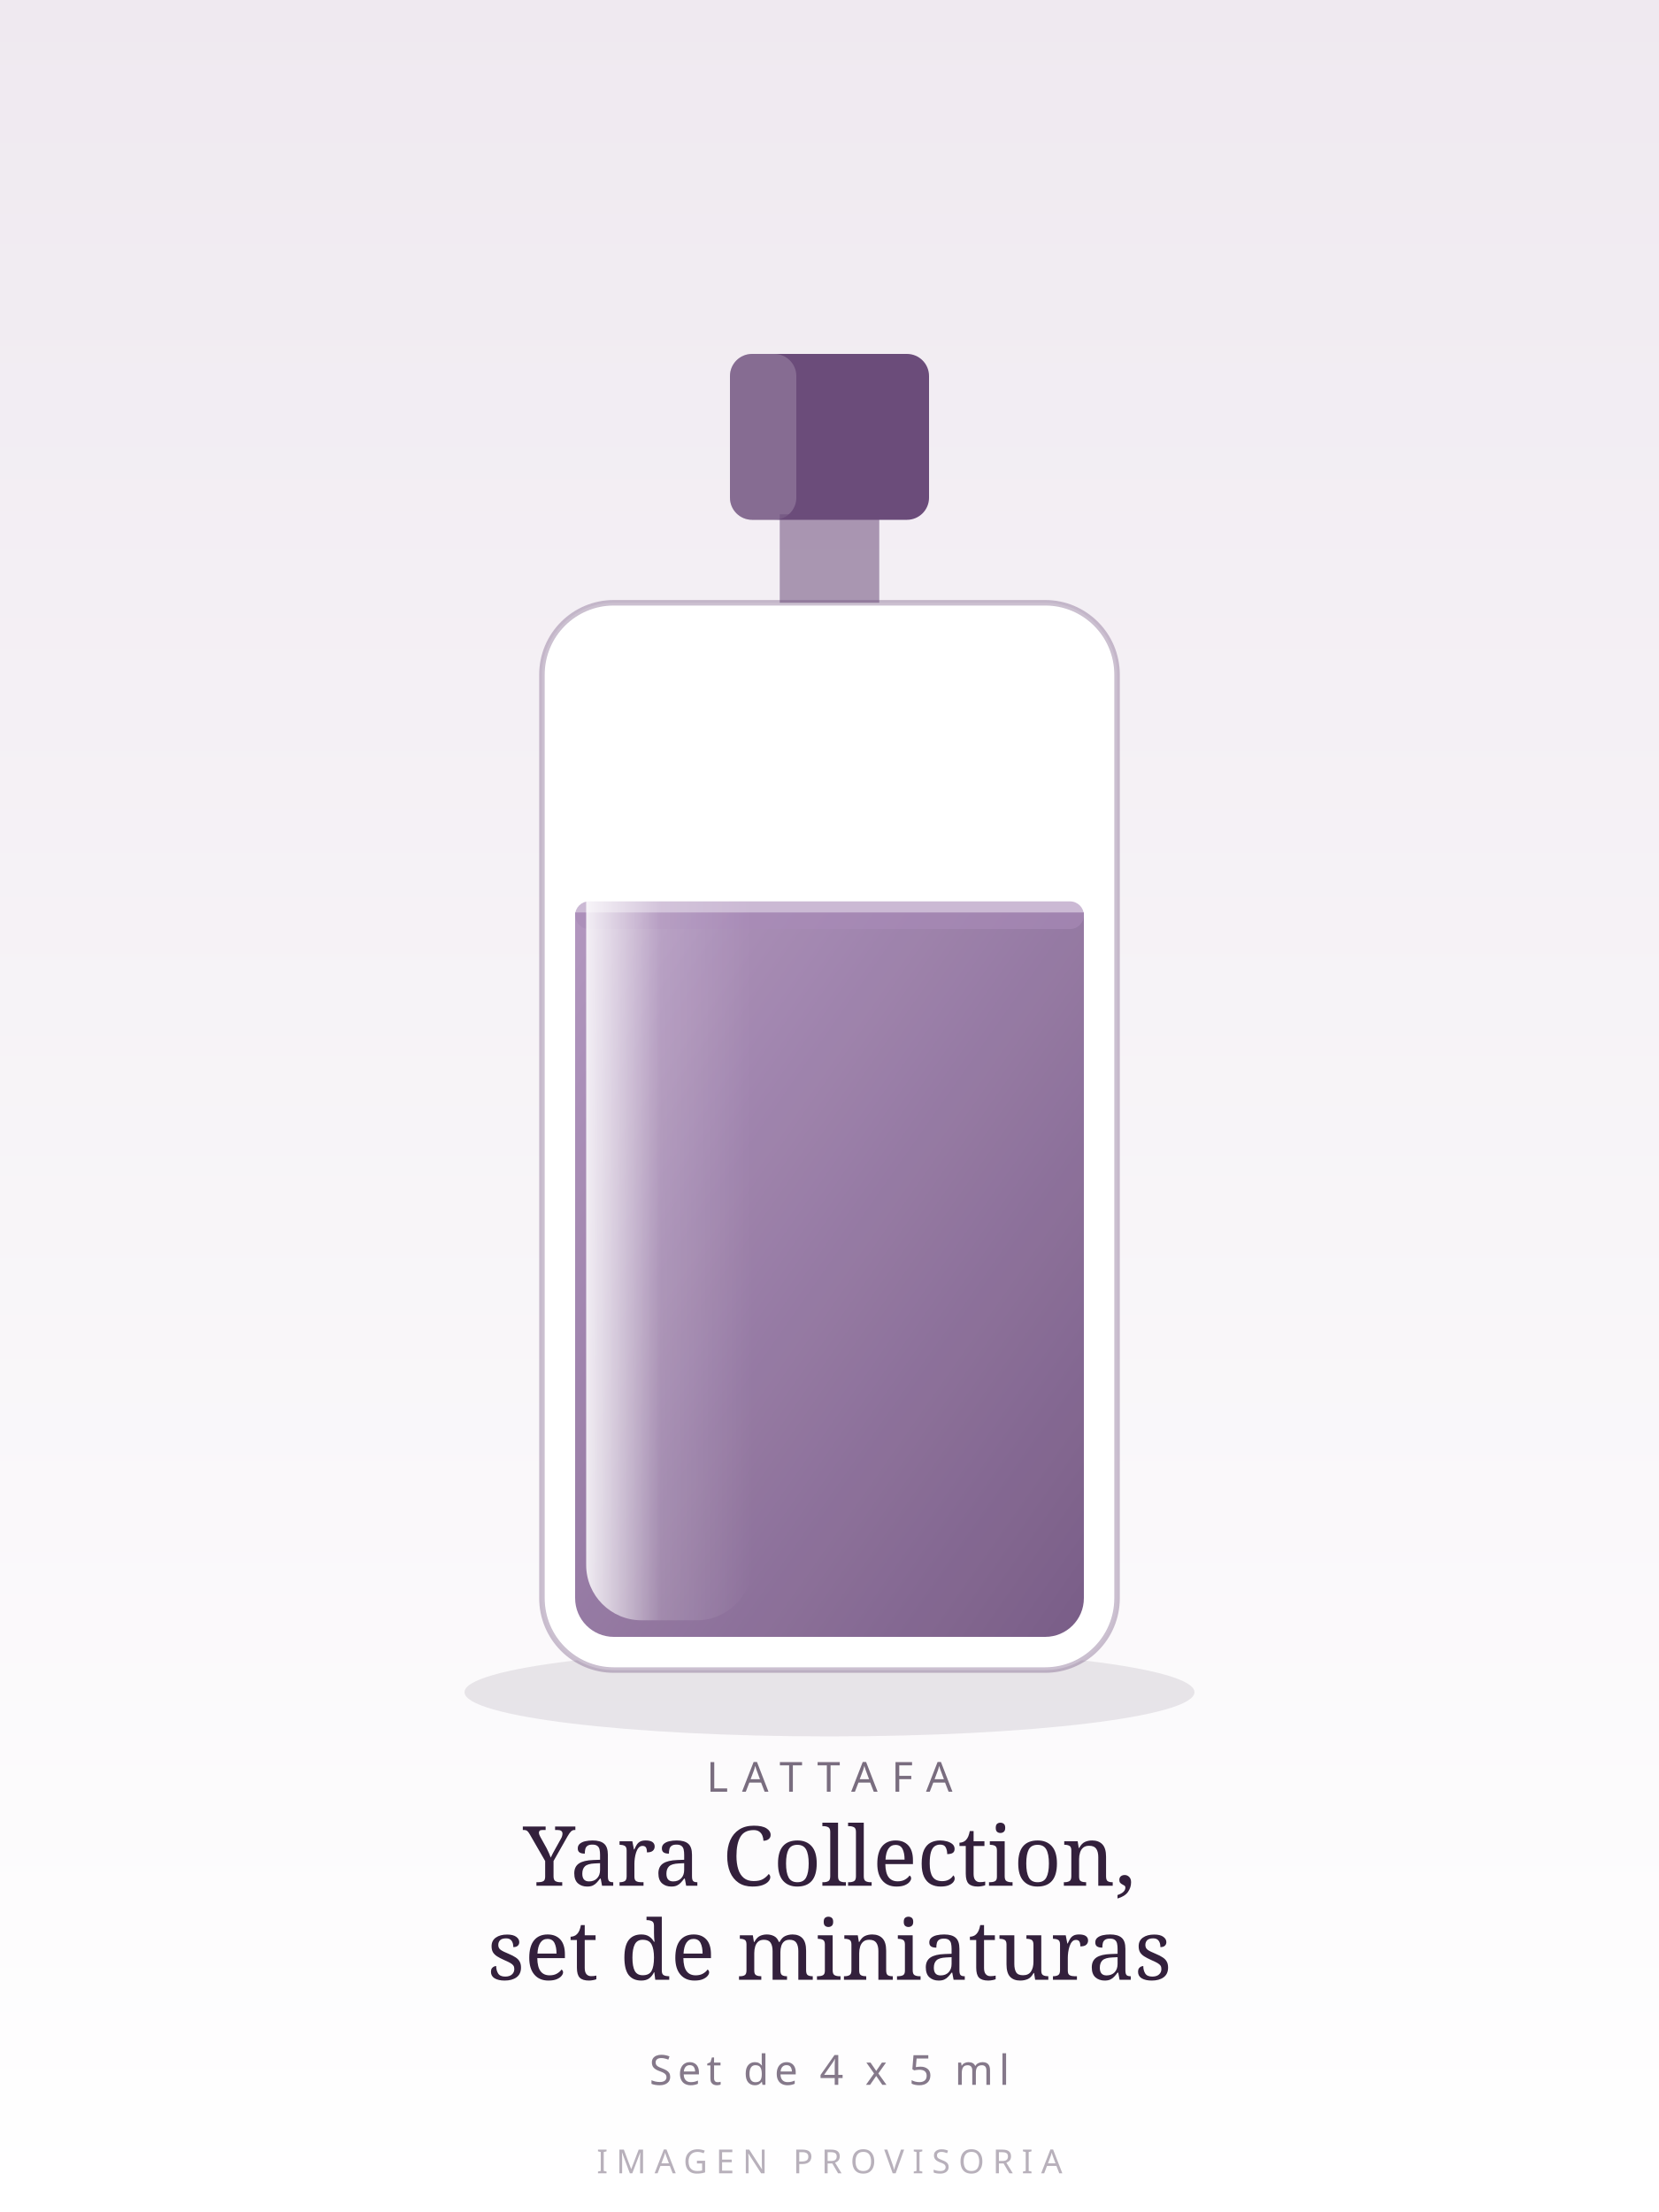
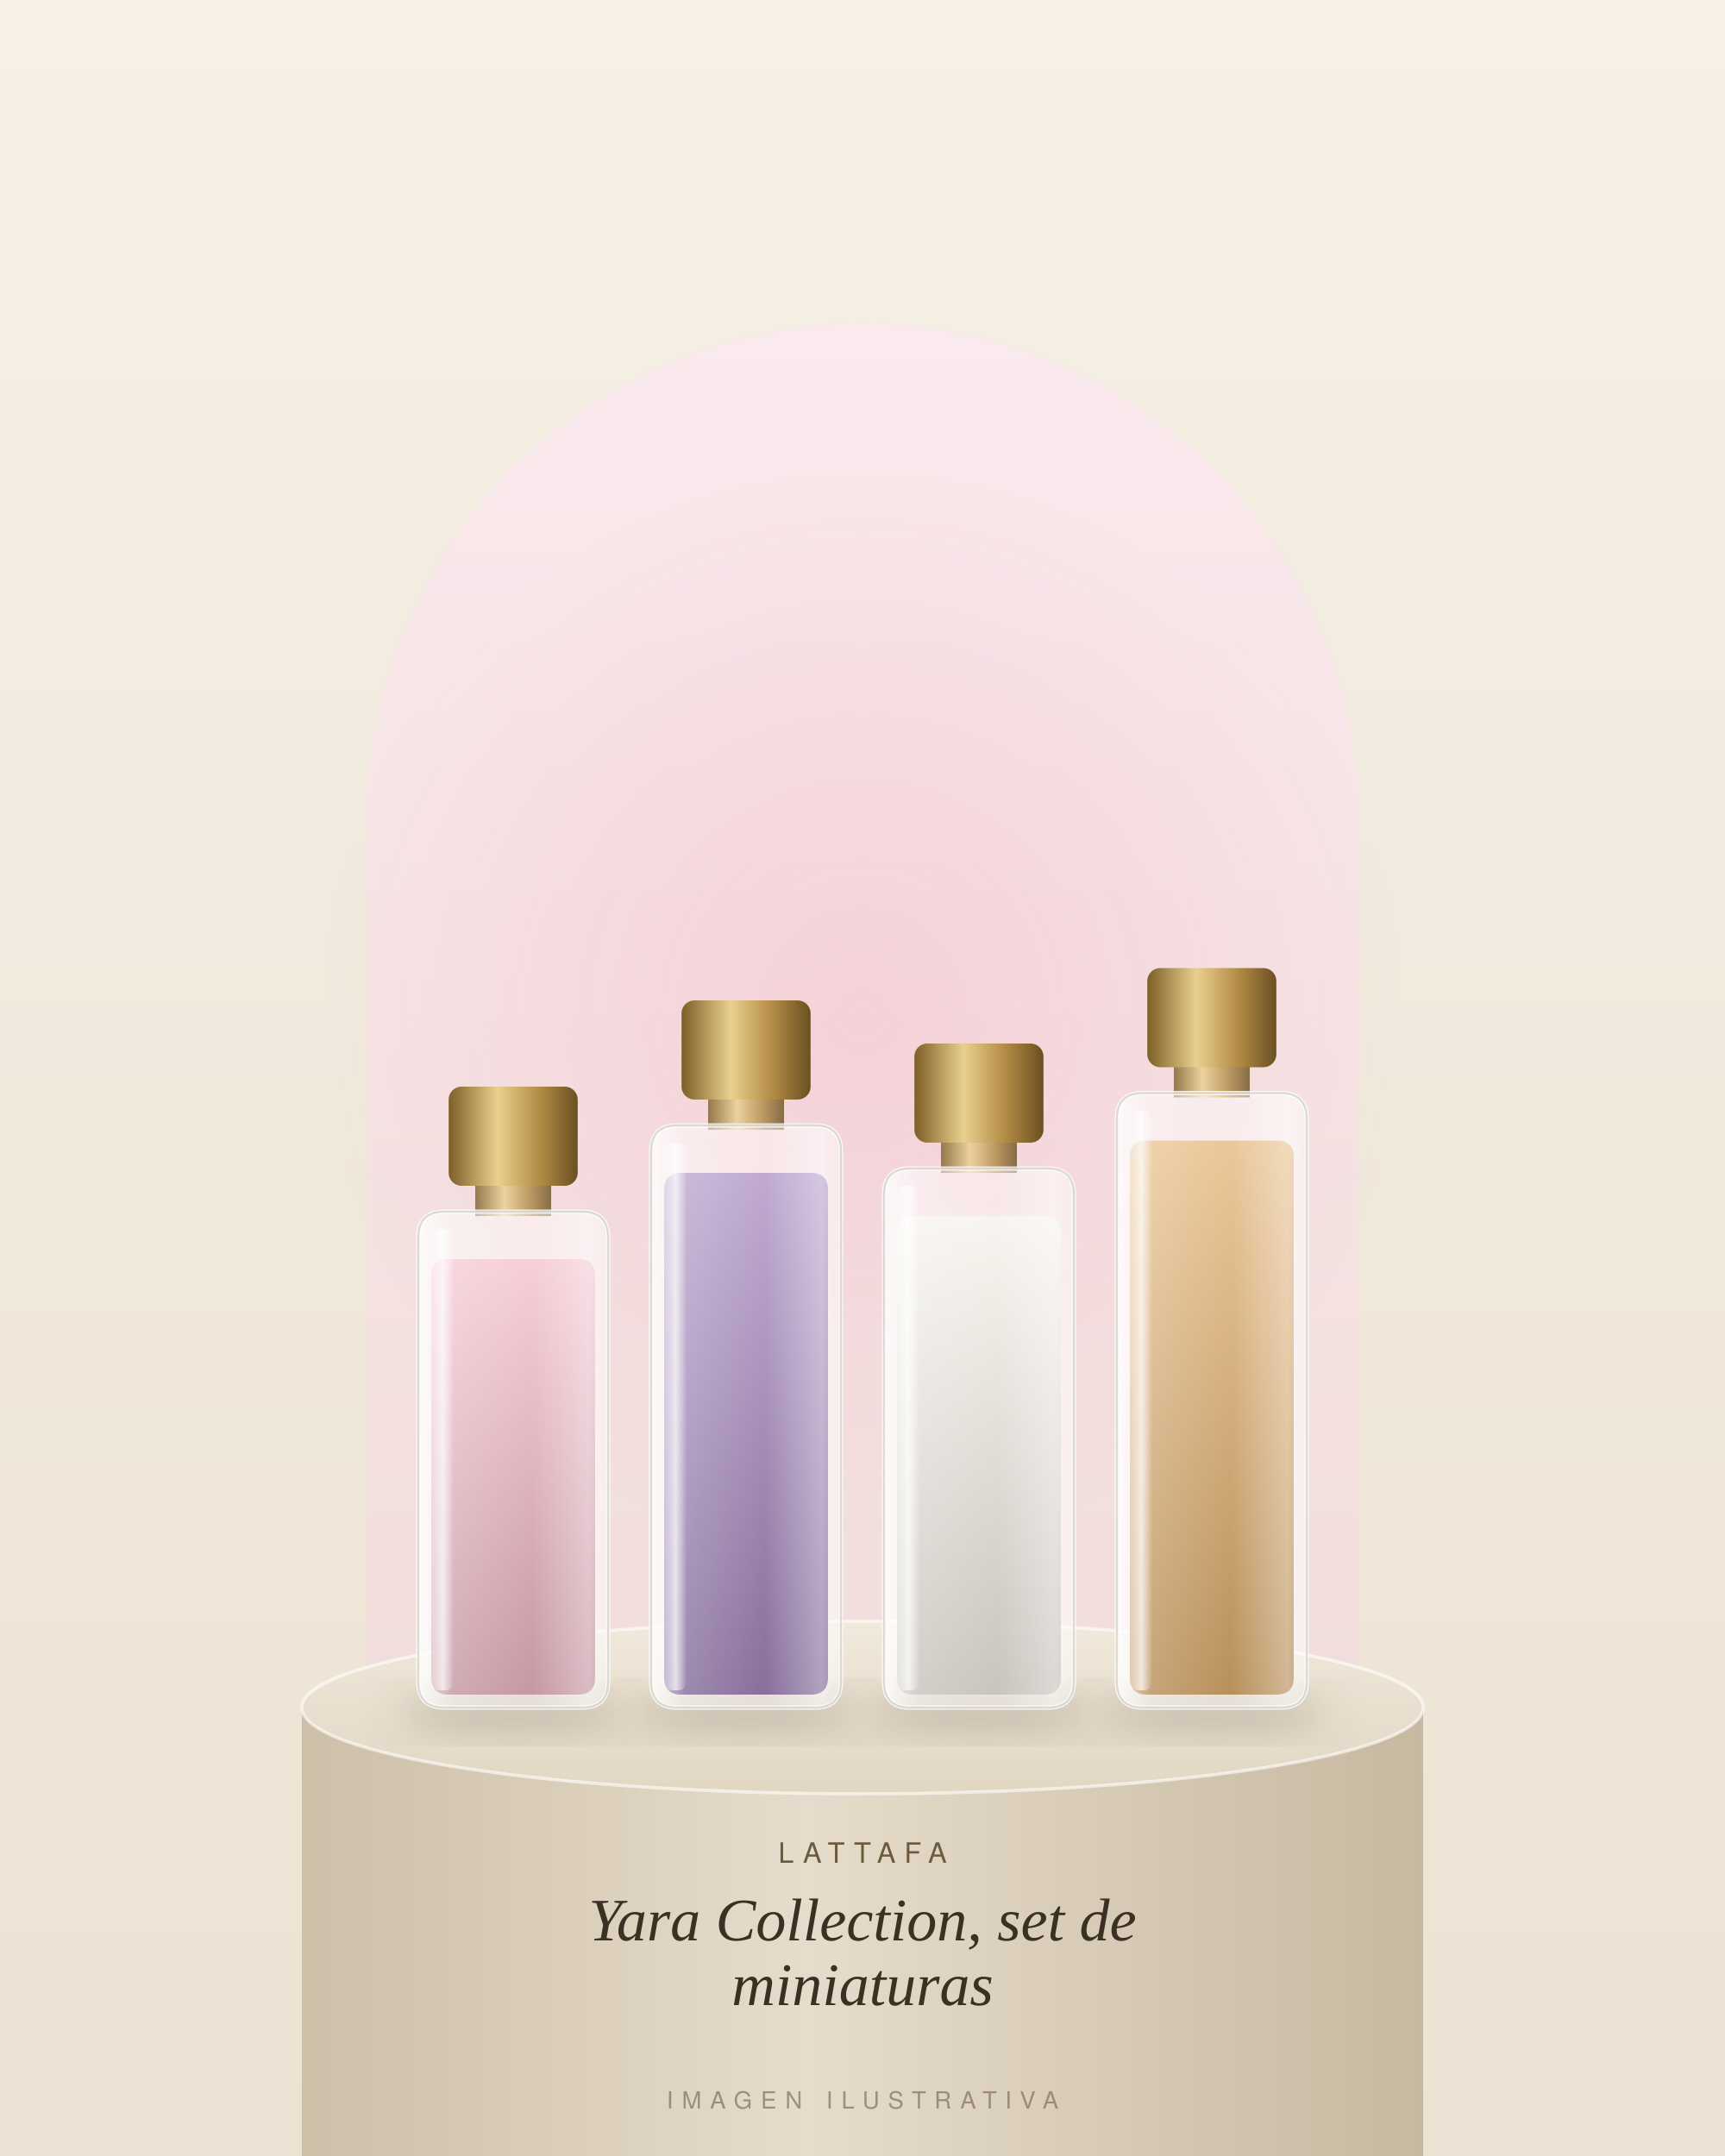
- <svg xmlns="http://www.w3.org/2000/svg" viewBox="0 0 600 800" width="600" height="800" role="img" aria-label="Lattafa Yara Collection, set de miniaturas">
+ <svg xmlns="http://www.w3.org/2000/svg" viewBox="0 0 800 1000" width="800" height="1000" role="img" aria-label="Lattafa Yara Collection, set de miniaturas">
  <defs>
    <linearGradient id="fondo" x1="0" y1="0" x2="0" y2="1">
-       <stop offset="0%" stop-color="#efe9f0" />
-       <stop offset="100%" stop-color="#ffffff" />
+       <stop offset="0" stop-color="#f6f0e6" />
+       <stop offset="1" stop-color="#ece2d3" />
    </linearGradient>
-     <linearGradient id="liquido" x1="0" y1="0" x2="1" y2="1">
-       <stop offset="0%" stop-color="#a98bb8" />
-       <stop offset="100%" stop-color="#6b4c7a" />
+     <linearGradient id="arco" x1="0" y1="0" x2="0" y2="1">
+       <stop offset="0" stop-color="#fae9ed" />
+       <stop offset="1" stop-color="#f1dedb" />
+     </linearGradient>
+     <radialGradient id="halo" cx="0.5" cy="0.5" r="0.5">
+       <stop offset="0" stop-color="#f3c2cf" stop-opacity="0.55" />
+       <stop offset="1" stop-color="#f3c2cf" stop-opacity="0" />
+     </radialGradient>
+     <linearGradient id="podioCuerpo" x1="0" y1="0" x2="1" y2="0">
+       <stop offset="0" stop-color="#cdbfa8" />
+       <stop offset="0.45" stop-color="#e6dccb" />
+       <stop offset="1" stop-color="#c7b8a0" />
+     </linearGradient>
+     <linearGradient id="podioTapa" x1="0" y1="0" x2="0" y2="1">
+       <stop offset="0" stop-color="#f1e9dc" />
+       <stop offset="1" stop-color="#e2d6c3" />
+     </linearGradient>
+     <linearGradient id="liquido" x1="0" y1="0" x2="0" y2="1">
+       <stop offset="0" stop-color="#f5cad5" />
+       <stop offset="0.55" stop-color="#f0b3c3" />
+       <stop offset="1" stop-color="#bb8c98" />
+     </linearGradient>
+     <linearGradient id="liquidoLado" x1="0" y1="0" x2="1" y2="0">
+       <stop offset="0" stop-color="#000" stop-opacity="0.18" />
+       <stop offset="0.35" stop-color="#000" stop-opacity="0" />
+       <stop offset="0.7" stop-color="#000" stop-opacity="0" />
+       <stop offset="1" stop-color="#000" stop-opacity="0.22" />
+     </linearGradient>
+     <linearGradient id="vidrio" x1="0" y1="0" x2="1" y2="0">
+       <stop offset="0" stop-color="#ffffff" stop-opacity="0.75" />
+       <stop offset="0.18" stop-color="#ffffff" stop-opacity="0.25" />
+       <stop offset="0.6" stop-color="#ffffff" stop-opacity="0.08" />
+       <stop offset="0.9" stop-color="#ffffff" stop-opacity="0.4" />
+       <stop offset="1" stop-color="#ffffff" stop-opacity="0.15" />
    </linearGradient>
    <linearGradient id="brillo" x1="0" y1="0" x2="1" y2="0">
-       <stop offset="0%" stop-color="#ffffff" stop-opacity="0.85" />
-       <stop offset="45%" stop-color="#ffffff" stop-opacity="0.15" />
-       <stop offset="100%" stop-color="#ffffff" stop-opacity="0" />
+       <stop offset="0" stop-color="#ffffff" stop-opacity="0" />
+       <stop offset="0.5" stop-color="#ffffff" stop-opacity="0.85" />
+       <stop offset="1" stop-color="#ffffff" stop-opacity="0" />
    </linearGradient>
+     <linearGradient id="tapa" x1="0" y1="0" x2="1" y2="0">
+       <stop offset="0" stop-color="#7d5f27" />
+       <stop offset="0.38" stop-color="#e9d08f" />
+       <stop offset="0.7" stop-color="#b48c46" />
+       <stop offset="1" stop-color="#6a5021" />
+     </linearGradient>
+     <linearGradient id="caja" x1="0" y1="0" x2="1" y2="0">
+       <stop offset="0" stop-color="#141414" />
+       <stop offset="0.5" stop-color="#2c2a27" />
+       <stop offset="1" stop-color="#0d0d0d" />
+     </linearGradient>
+     <filter id="sombra" x="-50%" y="-50%" width="200%" height="200%">
+       <feGaussianBlur stdDeviation="10" />
+     </filter>
+     <filter id="sombraSuave" x="-50%" y="-50%" width="200%" height="200%">
+       <feGaussianBlur stdDeviation="22" />
+     </filter>
  </defs>
-   <rect width="600" height="800" fill="url(#fondo)" />
-   <ellipse cx="300" cy="612" rx="132" ry="16" fill="#33203c" opacity="0.10" />
-   <rect x="264" y="128" width="72" height="60" rx="8" fill="#6b4c7a" />
-   <rect x="264" y="128" width="24" height="60" rx="8" fill="#ffffff" opacity="0.18" />
-   <rect x="282" y="186" width="36" height="34" fill="#6b4c7a" opacity="0.55" />
-   <rect x="196" y="218" width="208" height="386" rx="26" fill="#ffffff" />
-   <rect x="196" y="218" width="208" height="386" rx="26" fill="none" stroke="#6b4c7a" stroke-opacity="0.35" stroke-width="2" />
-   <path d="M 208 330 L 392 330 L 392 578 A 14 14 0 0 1 378 592 L 222 592 A 14 14 0 0 1 208 578 Z" fill="url(#liquido)" opacity="0.9" />
-   <rect x="208" y="326" width="184" height="10" rx="5" fill="#a98bb8" opacity="0.6" />
-   <rect x="212" y="236" width="60" height="350" rx="20" fill="url(#brillo)" />
-   <text x="300" y="648" text-anchor="middle" font-family="system-ui, sans-serif" font-size="15" letter-spacing="5" fill="#33203c" opacity="0.65">LATTAFA</text>
-   <text x="300" y="682" text-anchor="middle" font-family="Georgia, serif" font-size="30" fill="#33203c">Yara Collection,</text>
-   <text x="300" y="716" text-anchor="middle" font-family="Georgia, serif" font-size="30" fill="#33203c">set de miniaturas</text>
-   <text x="300" y="754" text-anchor="middle" font-family="system-ui, sans-serif" font-size="15" letter-spacing="2" fill="#33203c" opacity="0.6">Set de 4 x 5 ml</text>
-   <text x="300" y="786" text-anchor="middle" font-family="system-ui, sans-serif" font-size="12" letter-spacing="3" fill="#33203c" opacity="0.35">IMAGEN PROVISORIA</text>
+   <rect width="800" height="1000" fill="url(#fondo)" />
+   <path d="M170 792 L170 380 A230 230 0 0 1 630 380 L630 792 Z" fill="url(#arco)" />
+   <ellipse cx="400" cy="470" rx="250" ry="250" fill="url(#halo)" />
+   <rect x="140" y="792" width="520" height="208" fill="url(#podioCuerpo)" />
+   <ellipse cx="400" cy="792" rx="260" ry="40" fill="url(#podioTapa)" />
+   <ellipse cx="400" cy="792" rx="260" ry="40" fill="none" stroke="#fff" stroke-opacity="0.6" stroke-width="1.5" />
+   <linearGradient id="mini0" x1="0" y1="0" x2="0" y2="1">
+     <stop offset="0" stop-color="#f5cad5" />
+     <stop offset="1" stop-color="#c08f9c" />
+   </linearGradient>
+   <clipPath id="clip0">
+     <path d="M206 562 H270 Q282 562 282 574 V780 Q282 792 270 792 H206 Q194 792 194 780 V574 Q194 562 206 562 Z" />
+   </clipPath>
+   <ellipse cx="238" cy="794" rx="54" ry="8" fill="#3b2f1f" opacity="0.25" filter="url(#sombra)" />
+   <rect x="220.4" y="548" width="35.2" height="16" fill="url(#tapa)" opacity="0.8" />
+   <rect x="208.08" y="504" width="59.84" height="46" rx="6" fill="url(#tapa)" />
+   <path d="M206 562 H270 Q282 562 282 574 V780 Q282 792 270 792 H206 Q194 792 194 780 V574 Q194 562 206 562 Z" fill="#ffffff" fill-opacity="0.35" />
+   <path d="M208 584 H268 Q276 584 276 592 V778 Q276 786 268 786 H208 Q200 786 200 778 V592 Q200 584 208 584 Z" fill="url(#mini0)" />
+   <g clip-path="url(#clip0)">
+     <path d="M206 562 H270 Q282 562 282 574 V780 Q282 792 270 792 H206 Q194 792 194 780 V574 Q194 562 206 562 Z" fill="url(#vidrio)" />
+     <rect x="200" y="570" width="10.56" height="214" rx="4" fill="url(#brillo)" opacity="0.8" />
+   </g>
+   <path d="M206 562 H270 Q282 562 282 574 V780 Q282 792 270 792 H206 Q194 792 194 780 V574 Q194 562 206 562 Z" fill="none" stroke="#ffffff" stroke-opacity="0.85" stroke-width="2" />
+   <path d="M206 562 H270 Q282 562 282 574 V780 Q282 792 270 792 H206 Q194 792 194 780 V574 Q194 562 206 562 Z" fill="none" stroke="#4a3d2b" stroke-opacity="0.18" stroke-width="1" />
+   <linearGradient id="mini1" x1="0" y1="0" x2="0" y2="1">
+     <stop offset="0" stop-color="#baa2cd" />
+     <stop offset="1" stop-color="#7d6293" />
+   </linearGradient>
+   <clipPath id="clip1">
+     <path d="M314 522 H378 Q390 522 390 534 V780 Q390 792 378 792 H314 Q302 792 302 780 V534 Q302 522 314 522 Z" />
+   </clipPath>
+   <ellipse cx="346" cy="794" rx="54" ry="8" fill="#3b2f1f" opacity="0.25" filter="url(#sombra)" />
+   <rect x="328.4" y="508" width="35.2" height="16" fill="url(#tapa)" opacity="0.8" />
+   <rect x="316.08" y="464" width="59.84" height="46" rx="6" fill="url(#tapa)" />
+   <path d="M314 522 H378 Q390 522 390 534 V780 Q390 792 378 792 H314 Q302 792 302 780 V534 Q302 522 314 522 Z" fill="#ffffff" fill-opacity="0.35" />
+   <path d="M316 544 H376 Q384 544 384 552 V778 Q384 786 376 786 H316 Q308 786 308 778 V552 Q308 544 316 544 Z" fill="url(#mini1)" />
+   <g clip-path="url(#clip1)">
+     <path d="M314 522 H378 Q390 522 390 534 V780 Q390 792 378 792 H314 Q302 792 302 780 V534 Q302 522 314 522 Z" fill="url(#vidrio)" />
+     <rect x="308" y="530" width="10.56" height="254" rx="4" fill="url(#brillo)" opacity="0.8" />
+   </g>
+   <path d="M314 522 H378 Q390 522 390 534 V780 Q390 792 378 792 H314 Q302 792 302 780 V534 Q302 522 314 522 Z" fill="none" stroke="#ffffff" stroke-opacity="0.85" stroke-width="2" />
+   <path d="M314 522 H378 Q390 522 390 534 V780 Q390 792 378 792 H314 Q302 792 302 780 V534 Q302 522 314 522 Z" fill="none" stroke="#4a3d2b" stroke-opacity="0.18" stroke-width="1" />
+   <linearGradient id="mini2" x1="0" y1="0" x2="0" y2="1">
+     <stop offset="0" stop-color="#f7f4ee" />
+     <stop offset="1" stop-color="#c3bfb8" />
+   </linearGradient>
+   <clipPath id="clip2">
+     <path d="M422 542 H486 Q498 542 498 554 V780 Q498 792 486 792 H422 Q410 792 410 780 V554 Q410 542 422 542 Z" />
+   </clipPath>
+   <ellipse cx="454" cy="794" rx="54" ry="8" fill="#3b2f1f" opacity="0.25" filter="url(#sombra)" />
+   <rect x="436.4" y="528" width="35.2" height="16" fill="url(#tapa)" opacity="0.8" />
+   <rect x="424.08" y="484" width="59.84" height="46" rx="6" fill="url(#tapa)" />
+   <path d="M422 542 H486 Q498 542 498 554 V780 Q498 792 486 792 H422 Q410 792 410 780 V554 Q410 542 422 542 Z" fill="#ffffff" fill-opacity="0.35" />
+   <path d="M424 564 H484 Q492 564 492 572 V778 Q492 786 484 786 H424 Q416 786 416 778 V572 Q416 564 424 564 Z" fill="url(#mini2)" />
+   <g clip-path="url(#clip2)">
+     <path d="M422 542 H486 Q498 542 498 554 V780 Q498 792 486 792 H422 Q410 792 410 780 V554 Q410 542 422 542 Z" fill="url(#vidrio)" />
+     <rect x="416" y="550" width="10.56" height="234" rx="4" fill="url(#brillo)" opacity="0.8" />
+   </g>
+   <path d="M422 542 H486 Q498 542 498 554 V780 Q498 792 486 792 H422 Q410 792 410 780 V554 Q410 542 422 542 Z" fill="none" stroke="#ffffff" stroke-opacity="0.85" stroke-width="2" />
+   <path d="M422 542 H486 Q498 542 498 554 V780 Q498 792 486 792 H422 Q410 792 410 780 V554 Q410 542 422 542 Z" fill="none" stroke="#4a3d2b" stroke-opacity="0.18" stroke-width="1" />
+   <linearGradient id="mini3" x1="0" y1="0" x2="0" y2="1">
+     <stop offset="0" stop-color="#e9c290" />
+     <stop offset="1" stop-color="#b3864d" />
+   </linearGradient>
+   <clipPath id="clip3">
+     <path d="M530 507 H594 Q606 507 606 519 V780 Q606 792 594 792 H530 Q518 792 518 780 V519 Q518 507 530 507 Z" />
+   </clipPath>
+   <ellipse cx="562" cy="794" rx="54" ry="8" fill="#3b2f1f" opacity="0.25" filter="url(#sombra)" />
+   <rect x="544.4" y="493" width="35.2" height="16" fill="url(#tapa)" opacity="0.8" />
+   <rect x="532.08" y="449" width="59.84" height="46" rx="6" fill="url(#tapa)" />
+   <path d="M530 507 H594 Q606 507 606 519 V780 Q606 792 594 792 H530 Q518 792 518 780 V519 Q518 507 530 507 Z" fill="#ffffff" fill-opacity="0.35" />
+   <path d="M532 529 H592 Q600 529 600 537 V778 Q600 786 592 786 H532 Q524 786 524 778 V537 Q524 529 532 529 Z" fill="url(#mini3)" />
+   <g clip-path="url(#clip3)">
+     <path d="M530 507 H594 Q606 507 606 519 V780 Q606 792 594 792 H530 Q518 792 518 780 V519 Q518 507 530 507 Z" fill="url(#vidrio)" />
+     <rect x="524" y="515" width="10.56" height="269" rx="4" fill="url(#brillo)" opacity="0.8" />
+   </g>
+   <path d="M530 507 H594 Q606 507 606 519 V780 Q606 792 594 792 H530 Q518 792 518 780 V519 Q518 507 530 507 Z" fill="none" stroke="#ffffff" stroke-opacity="0.85" stroke-width="2" />
+   <path d="M530 507 H594 Q606 507 606 519 V780 Q606 792 594 792 H530 Q518 792 518 780 V519 Q518 507 530 507 Z" fill="none" stroke="#4a3d2b" stroke-opacity="0.18" stroke-width="1" />
+   <text x="400" y="864" text-anchor="middle" font-family="Jost, 'Segoe UI', Helvetica, Arial, sans-serif" font-size="13" letter-spacing="4" fill="#6b5a3e">LATTAFA</text>
+   <text x="400" y="900" text-anchor="middle" font-family="'Cormorant Garamond', Georgia, 'Times New Roman', serif" font-style="italic" font-size="28" fill="#3a3024">Yara Collection, set de</text>
+   <text x="400" y="930" text-anchor="middle" font-family="'Cormorant Garamond', Georgia, 'Times New Roman', serif" font-style="italic" font-size="28" fill="#3a3024">miniaturas</text>
+   <text x="400" y="978" text-anchor="middle" font-family="Jost, 'Segoe UI', Helvetica, Arial, sans-serif" font-size="11" letter-spacing="4" fill="#7d705c" opacity="0.7">IMAGEN ILUSTRATIVA</text>
</svg>
